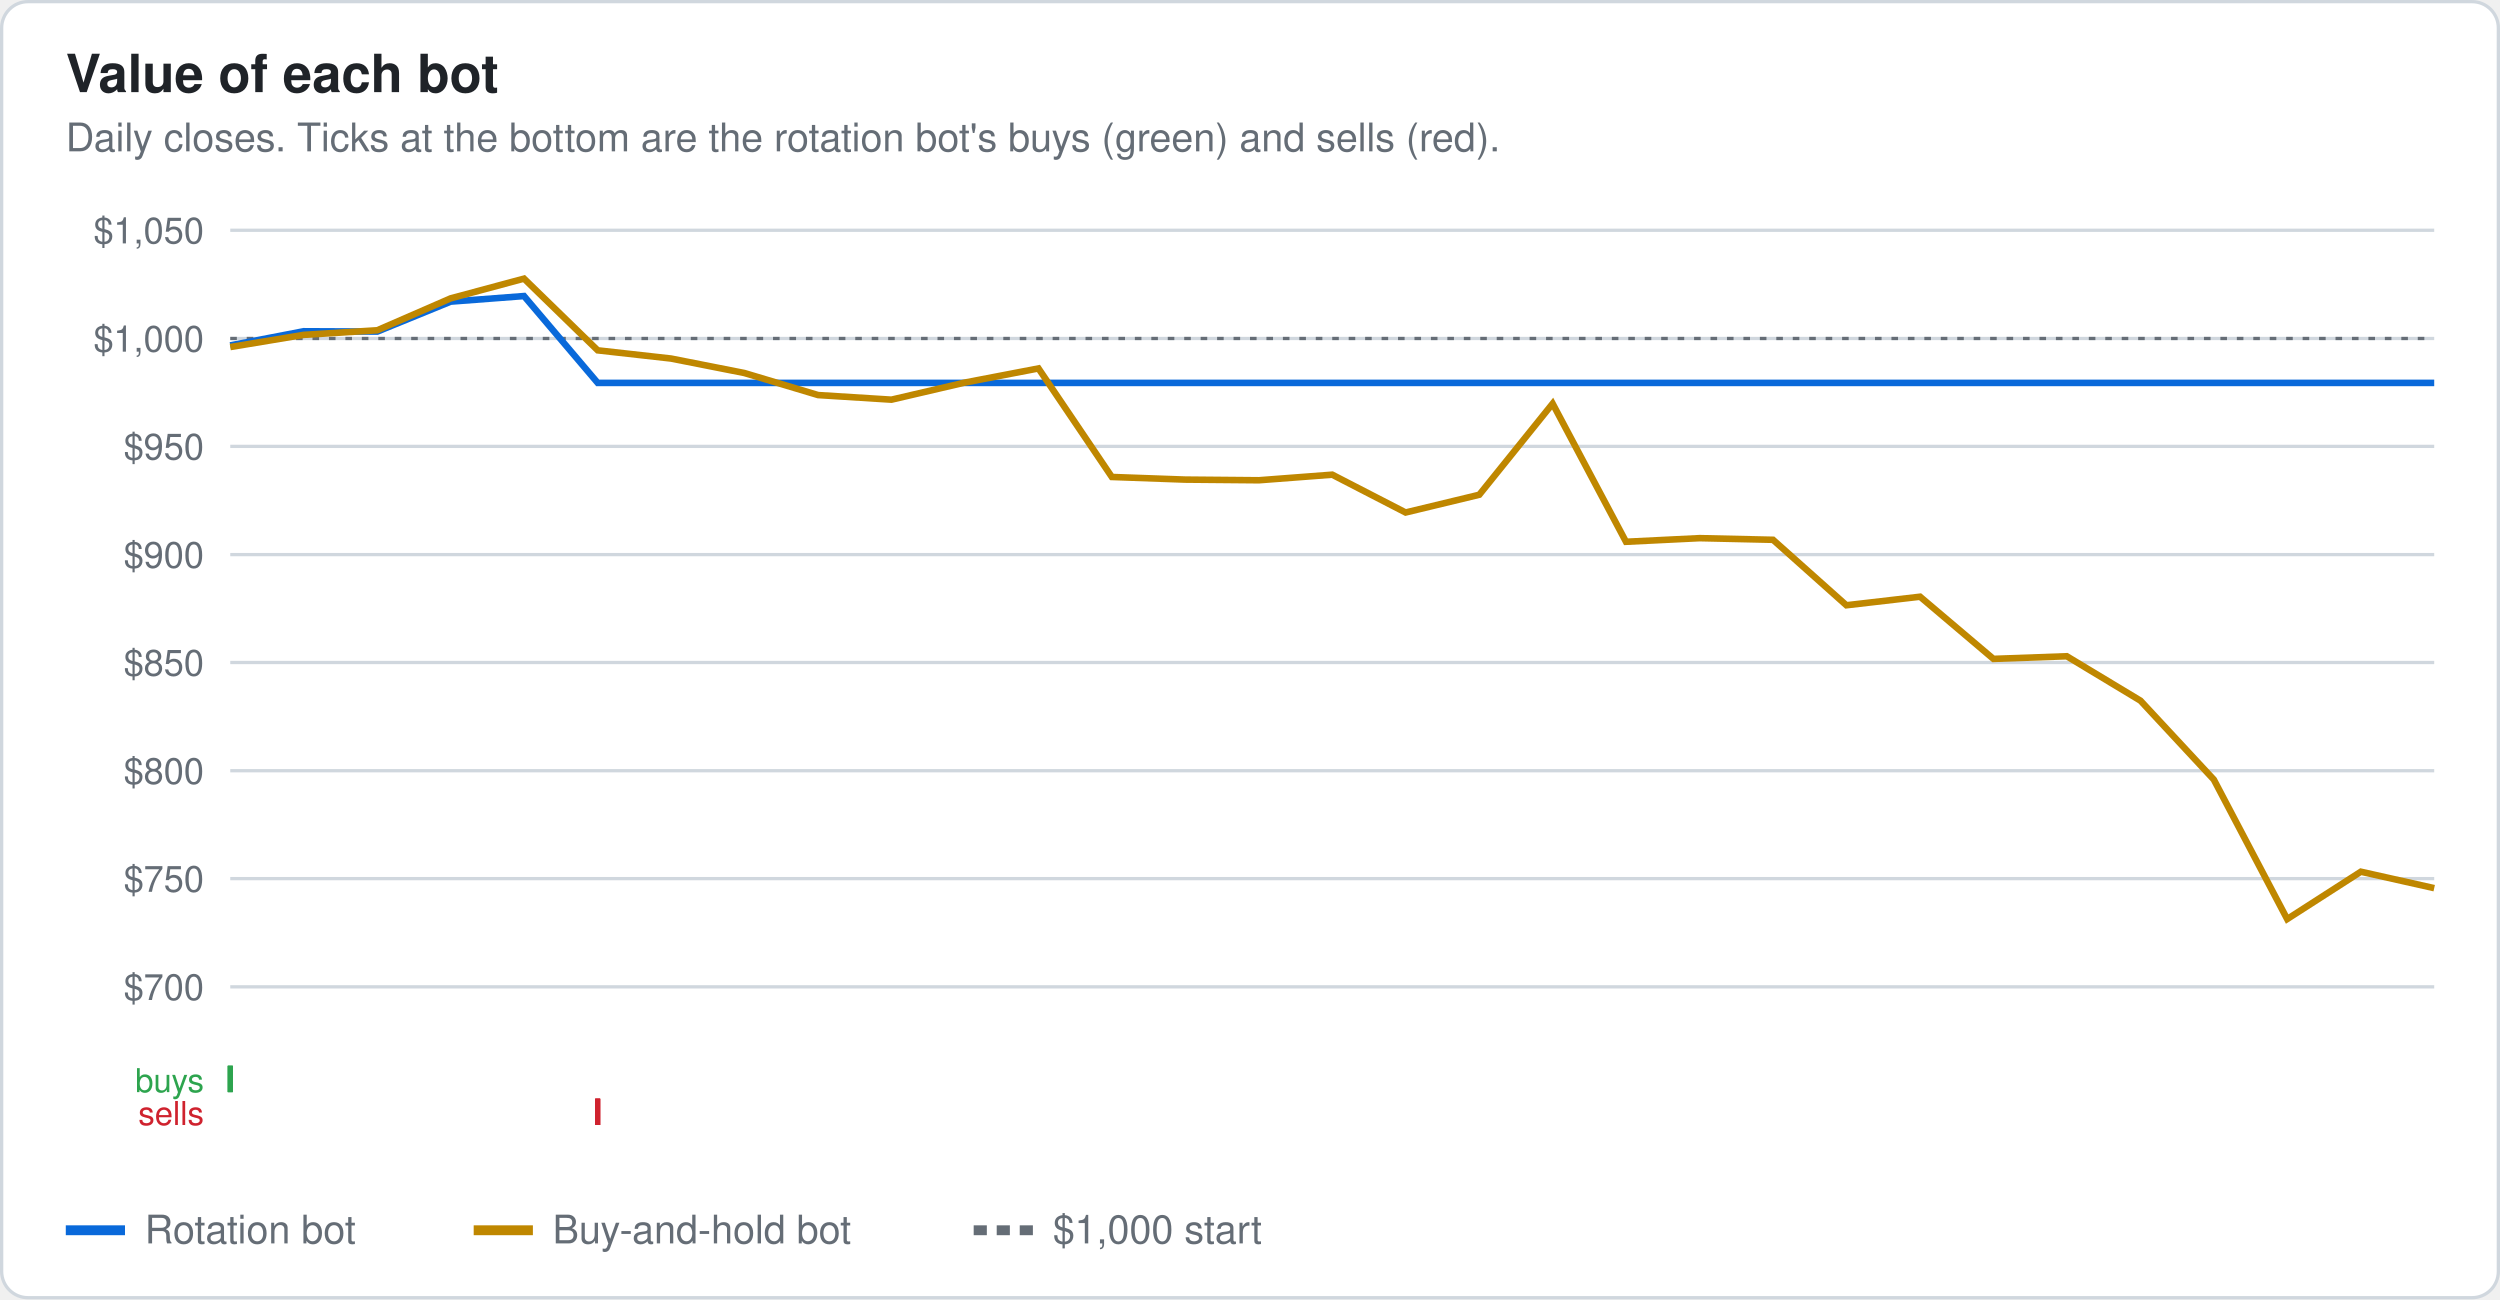
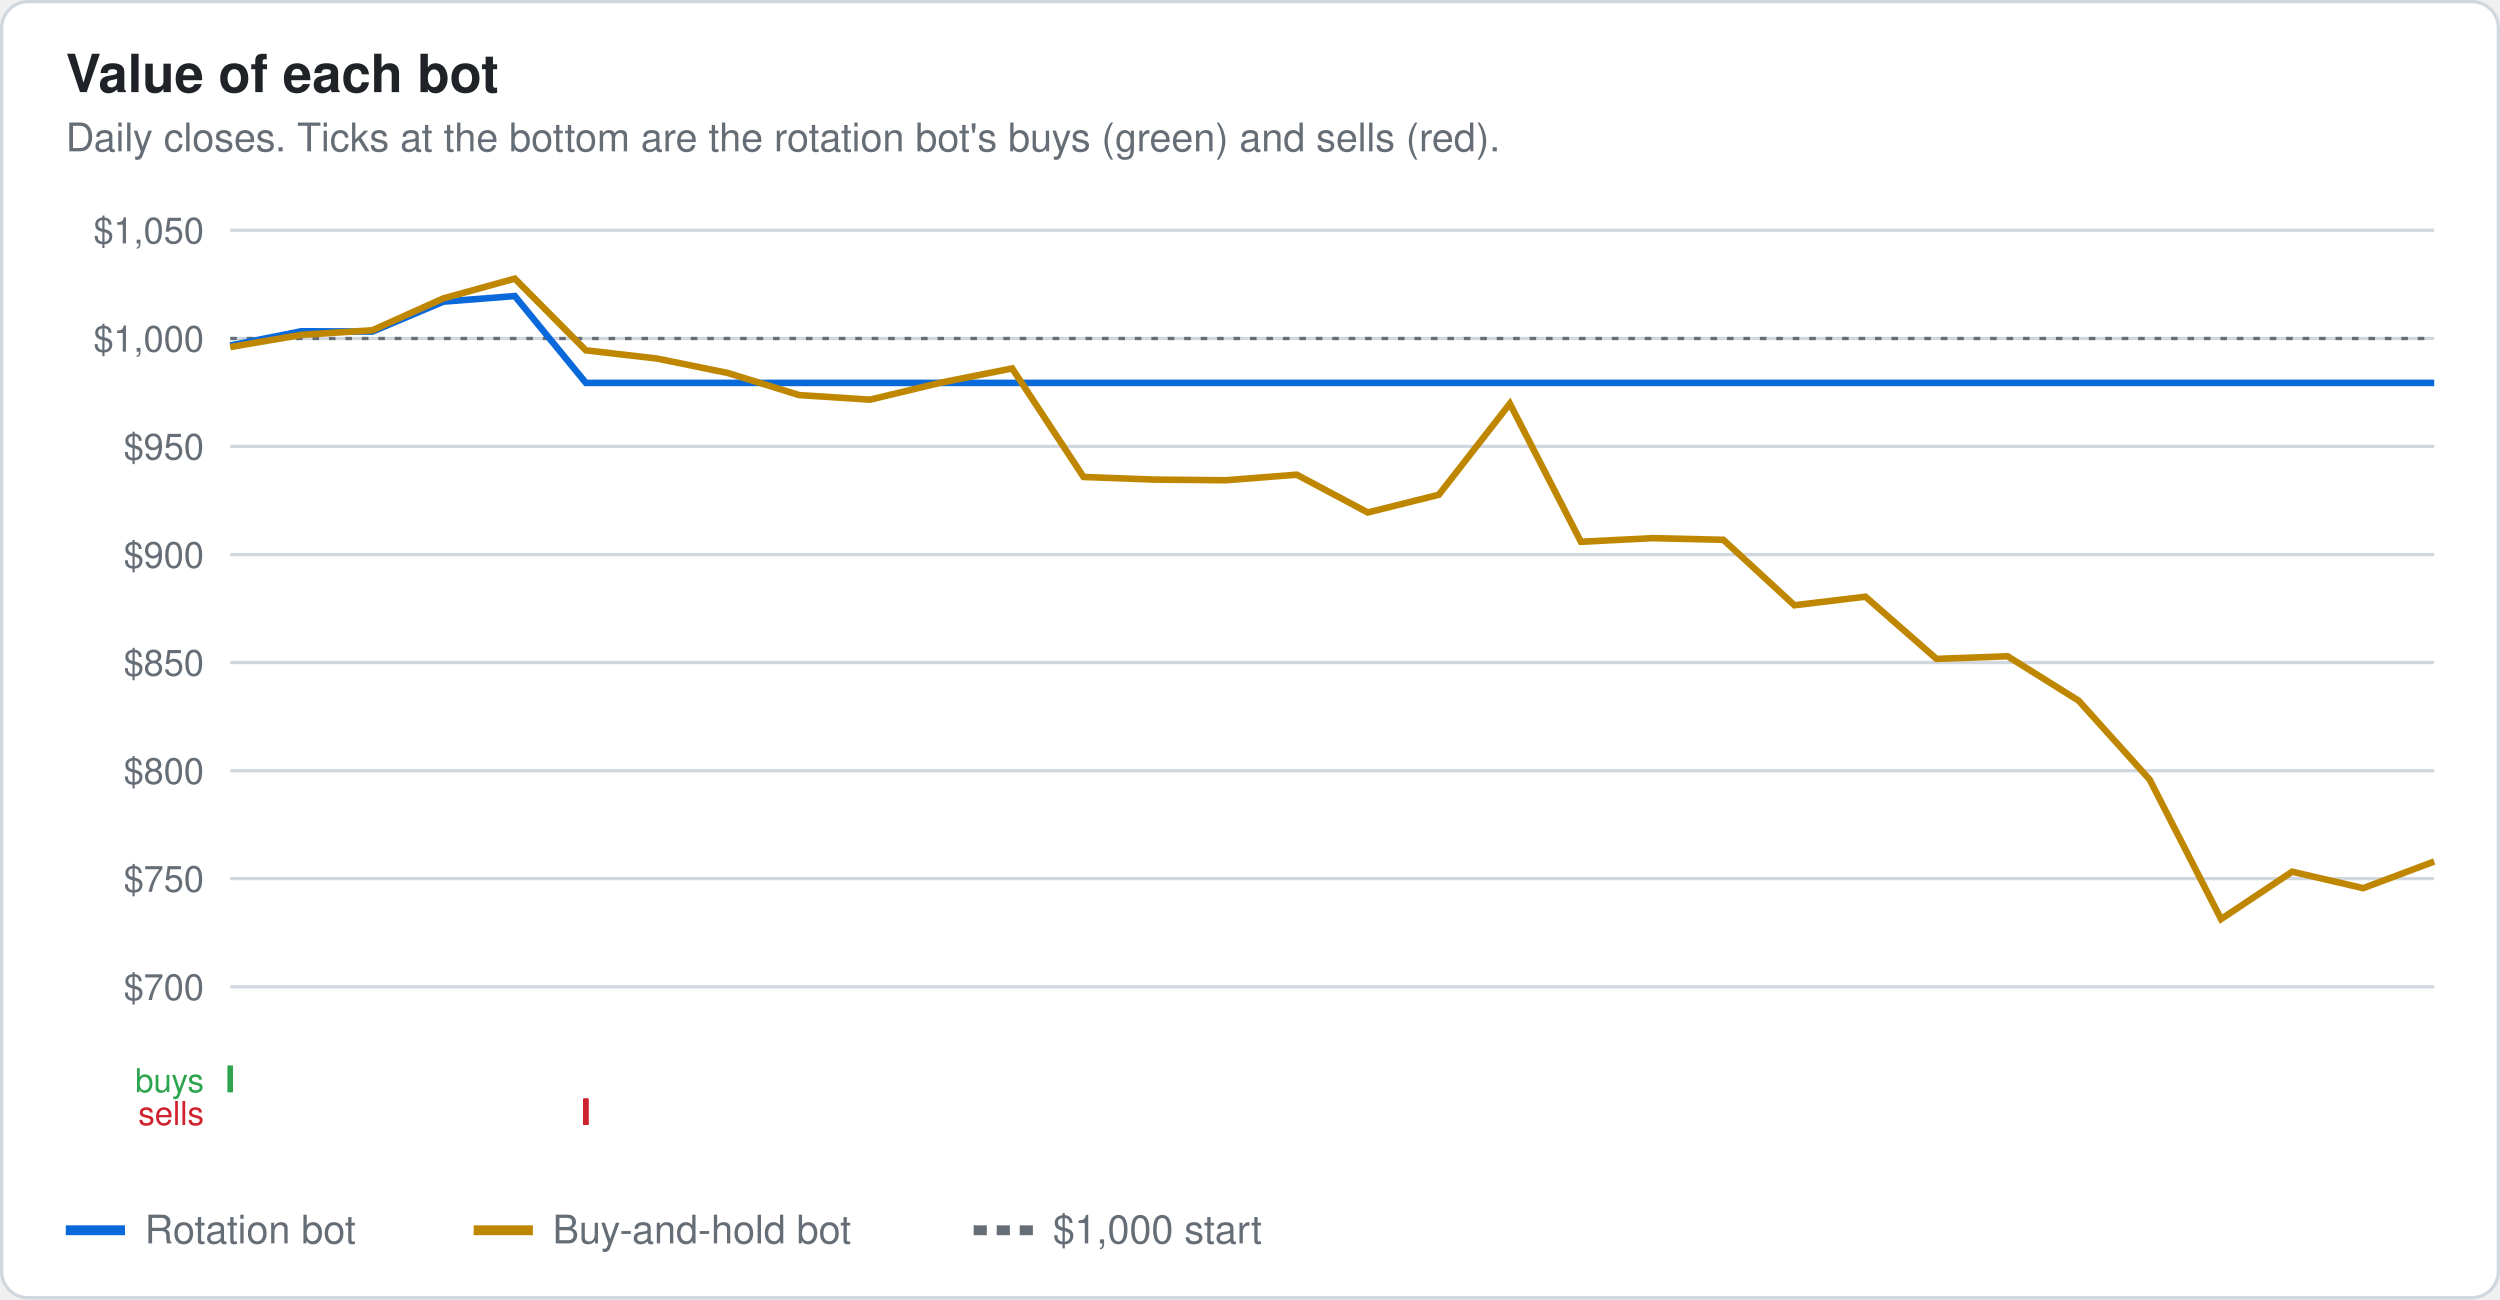
<svg xmlns="http://www.w3.org/2000/svg" width="760" height="395" viewBox="0 0 760 395" font-family="Helvetica, Arial, sans-serif">
  <rect x="0.5" y="0.5" width="759" height="394" rx="8" fill="#ffffff" stroke="#d0d7de" />
  <text x="20" y="28" font-size="16" font-weight="bold" fill="#1f2328">Value of each bot</text>
  <text x="20" y="46" font-size="12" fill="#656d76">Daily closes. Ticks at the bottom are the rotation bot's buys (green) and sells (red).</text>
  <line x1="70" y1="300.0" x2="740" y2="300.0" stroke="#d0d7de" />
  <text x="62" y="304.0" font-size="11" text-anchor="end" fill="#656d76">$700</text>
  <line x1="70" y1="267.1" x2="740" y2="267.1" stroke="#d0d7de" />
  <text x="62" y="271.1" font-size="11" text-anchor="end" fill="#656d76">$750</text>
  <line x1="70" y1="234.3" x2="740" y2="234.3" stroke="#d0d7de" />
  <text x="62" y="238.3" font-size="11" text-anchor="end" fill="#656d76">$800</text>
  <line x1="70" y1="201.4" x2="740" y2="201.4" stroke="#d0d7de" />
  <text x="62" y="205.4" font-size="11" text-anchor="end" fill="#656d76">$850</text>
  <line x1="70" y1="168.6" x2="740" y2="168.6" stroke="#d0d7de" />
  <text x="62" y="172.6" font-size="11" text-anchor="end" fill="#656d76">$900</text>
  <line x1="70" y1="135.7" x2="740" y2="135.7" stroke="#d0d7de" />
  <text x="62" y="139.7" font-size="11" text-anchor="end" fill="#656d76">$950</text>
  <line x1="70" y1="102.9" x2="740" y2="102.9" stroke="#d0d7de" />
  <text x="62" y="106.9" font-size="11" text-anchor="end" fill="#656d76">$1,000</text>
  <line x1="70" y1="70.0" x2="740" y2="70.0" stroke="#d0d7de" />
  <text x="62" y="74.0" font-size="11" text-anchor="end" fill="#656d76">$1,050</text>
  <line x1="70" y1="102.9" x2="740" y2="102.9" stroke="#656d76" stroke-dasharray="2 3" />
-   <polyline points="70.0,105.0 92.3,100.7 114.7,100.8 137.0,91.7 159.3,90.0 181.7,116.4 204.0,116.4 226.3,116.4 248.7,116.4 271.0,116.4 293.3,116.4 315.7,116.4 338.0,116.4 360.3,116.4 382.7,116.4 405.0,116.4 427.3,116.4 449.7,116.4 472.0,116.4 494.3,116.4 516.7,116.4 539.0,116.4 561.3,116.4 583.7,116.4 606.0,116.4 628.3,116.4 650.7,116.4 673.0,116.4 695.3,116.4 717.7,116.4 740.0,116.4" fill="none" stroke="#0969da" stroke-width="2" />
-   <polyline points="70.0,105.5 92.3,101.8 114.7,100.4 137.0,90.7 159.3,84.7 181.7,106.5 204.0,109.0 226.3,113.4 248.7,120.1 271.0,121.5 293.3,116.3 315.7,112.0 338.0,145.0 360.3,145.8 382.7,146.0 405.0,144.3 427.3,155.8 449.7,150.4 472.0,122.7 494.3,164.7 516.7,163.6 539.0,164.1 561.3,184.0 583.7,181.4 606.0,200.3 628.3,199.5 650.7,213.0 673.0,237.0 695.3,279.4 717.7,265.0 740.0,270.0" fill="none" stroke="#bf8700" stroke-width="2" />
+   <polyline points="70.0,105.0 91.6,100.7 113.2,100.8 134.8,91.7 156.5,90.0 178.1,116.4 199.7,116.4 221.3,116.4 242.9,116.4 264.5,116.4 286.1,116.4 307.7,116.4 329.4,116.4 351.0,116.4 372.6,116.4 394.2,116.4 415.8,116.4 437.4,116.4 459.0,116.4 480.6,116.4 502.3,116.4 523.9,116.4 545.5,116.4 567.1,116.4 588.7,116.4 610.3,116.4 631.9,116.4 653.5,116.4 675.2,116.4 696.8,116.4 718.4,116.4 740.0,116.4" fill="none" stroke="#0969da" stroke-width="2" />
+   <polyline points="70.0,105.5 91.6,101.8 113.2,100.4 134.8,90.7 156.5,84.7 178.1,106.5 199.7,109.0 221.3,113.4 242.9,120.1 264.5,121.5 286.1,116.3 307.7,112.0 329.4,145.0 351.0,145.8 372.6,146.0 394.2,144.3 415.8,155.8 437.4,150.4 459.0,122.7 480.6,164.7 502.3,163.6 523.9,164.1 545.5,184.0 567.1,181.4 588.7,200.3 610.3,199.5 631.9,213.0 653.5,237.0 675.2,279.4 696.8,265.0 718.4,270.0 740.0,261.9" fill="none" stroke="#bf8700" stroke-width="2" />
  <line x1="70.0" y1="324" x2="70.0" y2="332" stroke="#2da44e" stroke-width="1.5" />
  <line x1="70.0" y1="324" x2="70.0" y2="332" stroke="#2da44e" stroke-width="1.5" />
  <line x1="70.0" y1="324" x2="70.0" y2="332" stroke="#2da44e" stroke-width="1.5" />
  <line x1="70.0" y1="324" x2="70.0" y2="332" stroke="#2da44e" stroke-width="1.5" />
-   <line x1="181.7" y1="334" x2="181.7" y2="342" stroke="#cf222e" stroke-width="1.5" />
-   <line x1="181.7" y1="334" x2="181.7" y2="342" stroke="#cf222e" stroke-width="1.5" />
-   <line x1="181.7" y1="334" x2="181.7" y2="342" stroke="#cf222e" stroke-width="1.5" />
-   <line x1="181.7" y1="334" x2="181.7" y2="342" stroke="#cf222e" stroke-width="1.5" />
+   <line x1="178.1" y1="334" x2="178.1" y2="342" stroke="#cf222e" stroke-width="1.5" />
+   <line x1="178.1" y1="334" x2="178.1" y2="342" stroke="#cf222e" stroke-width="1.5" />
+   <line x1="178.1" y1="334" x2="178.1" y2="342" stroke="#cf222e" stroke-width="1.5" />
+   <line x1="178.1" y1="334" x2="178.1" y2="342" stroke="#cf222e" stroke-width="1.5" />
  <text x="62" y="332" font-size="10" text-anchor="end" fill="#2da44e">buys</text>
  <text x="62" y="342" font-size="10" text-anchor="end" fill="#cf222e">sells</text>
  <line x1="20" y1="374" x2="38" y2="374" stroke="#0969da" stroke-width="3" />
  <text x="44" y="378" font-size="12" fill="#656d76">Rotation bot</text>
  <line x1="144" y1="374" x2="162" y2="374" stroke="#bf8700" stroke-width="3" />
  <text x="168" y="378" font-size="12" fill="#656d76">Buy-and-hold bot</text>
  <line x1="296" y1="374" x2="314" y2="374" stroke="#656d76" stroke-width="3" stroke-dasharray="4 3" />
  <text x="320" y="378" font-size="12" fill="#656d76">$1,000 start</text>
</svg>
